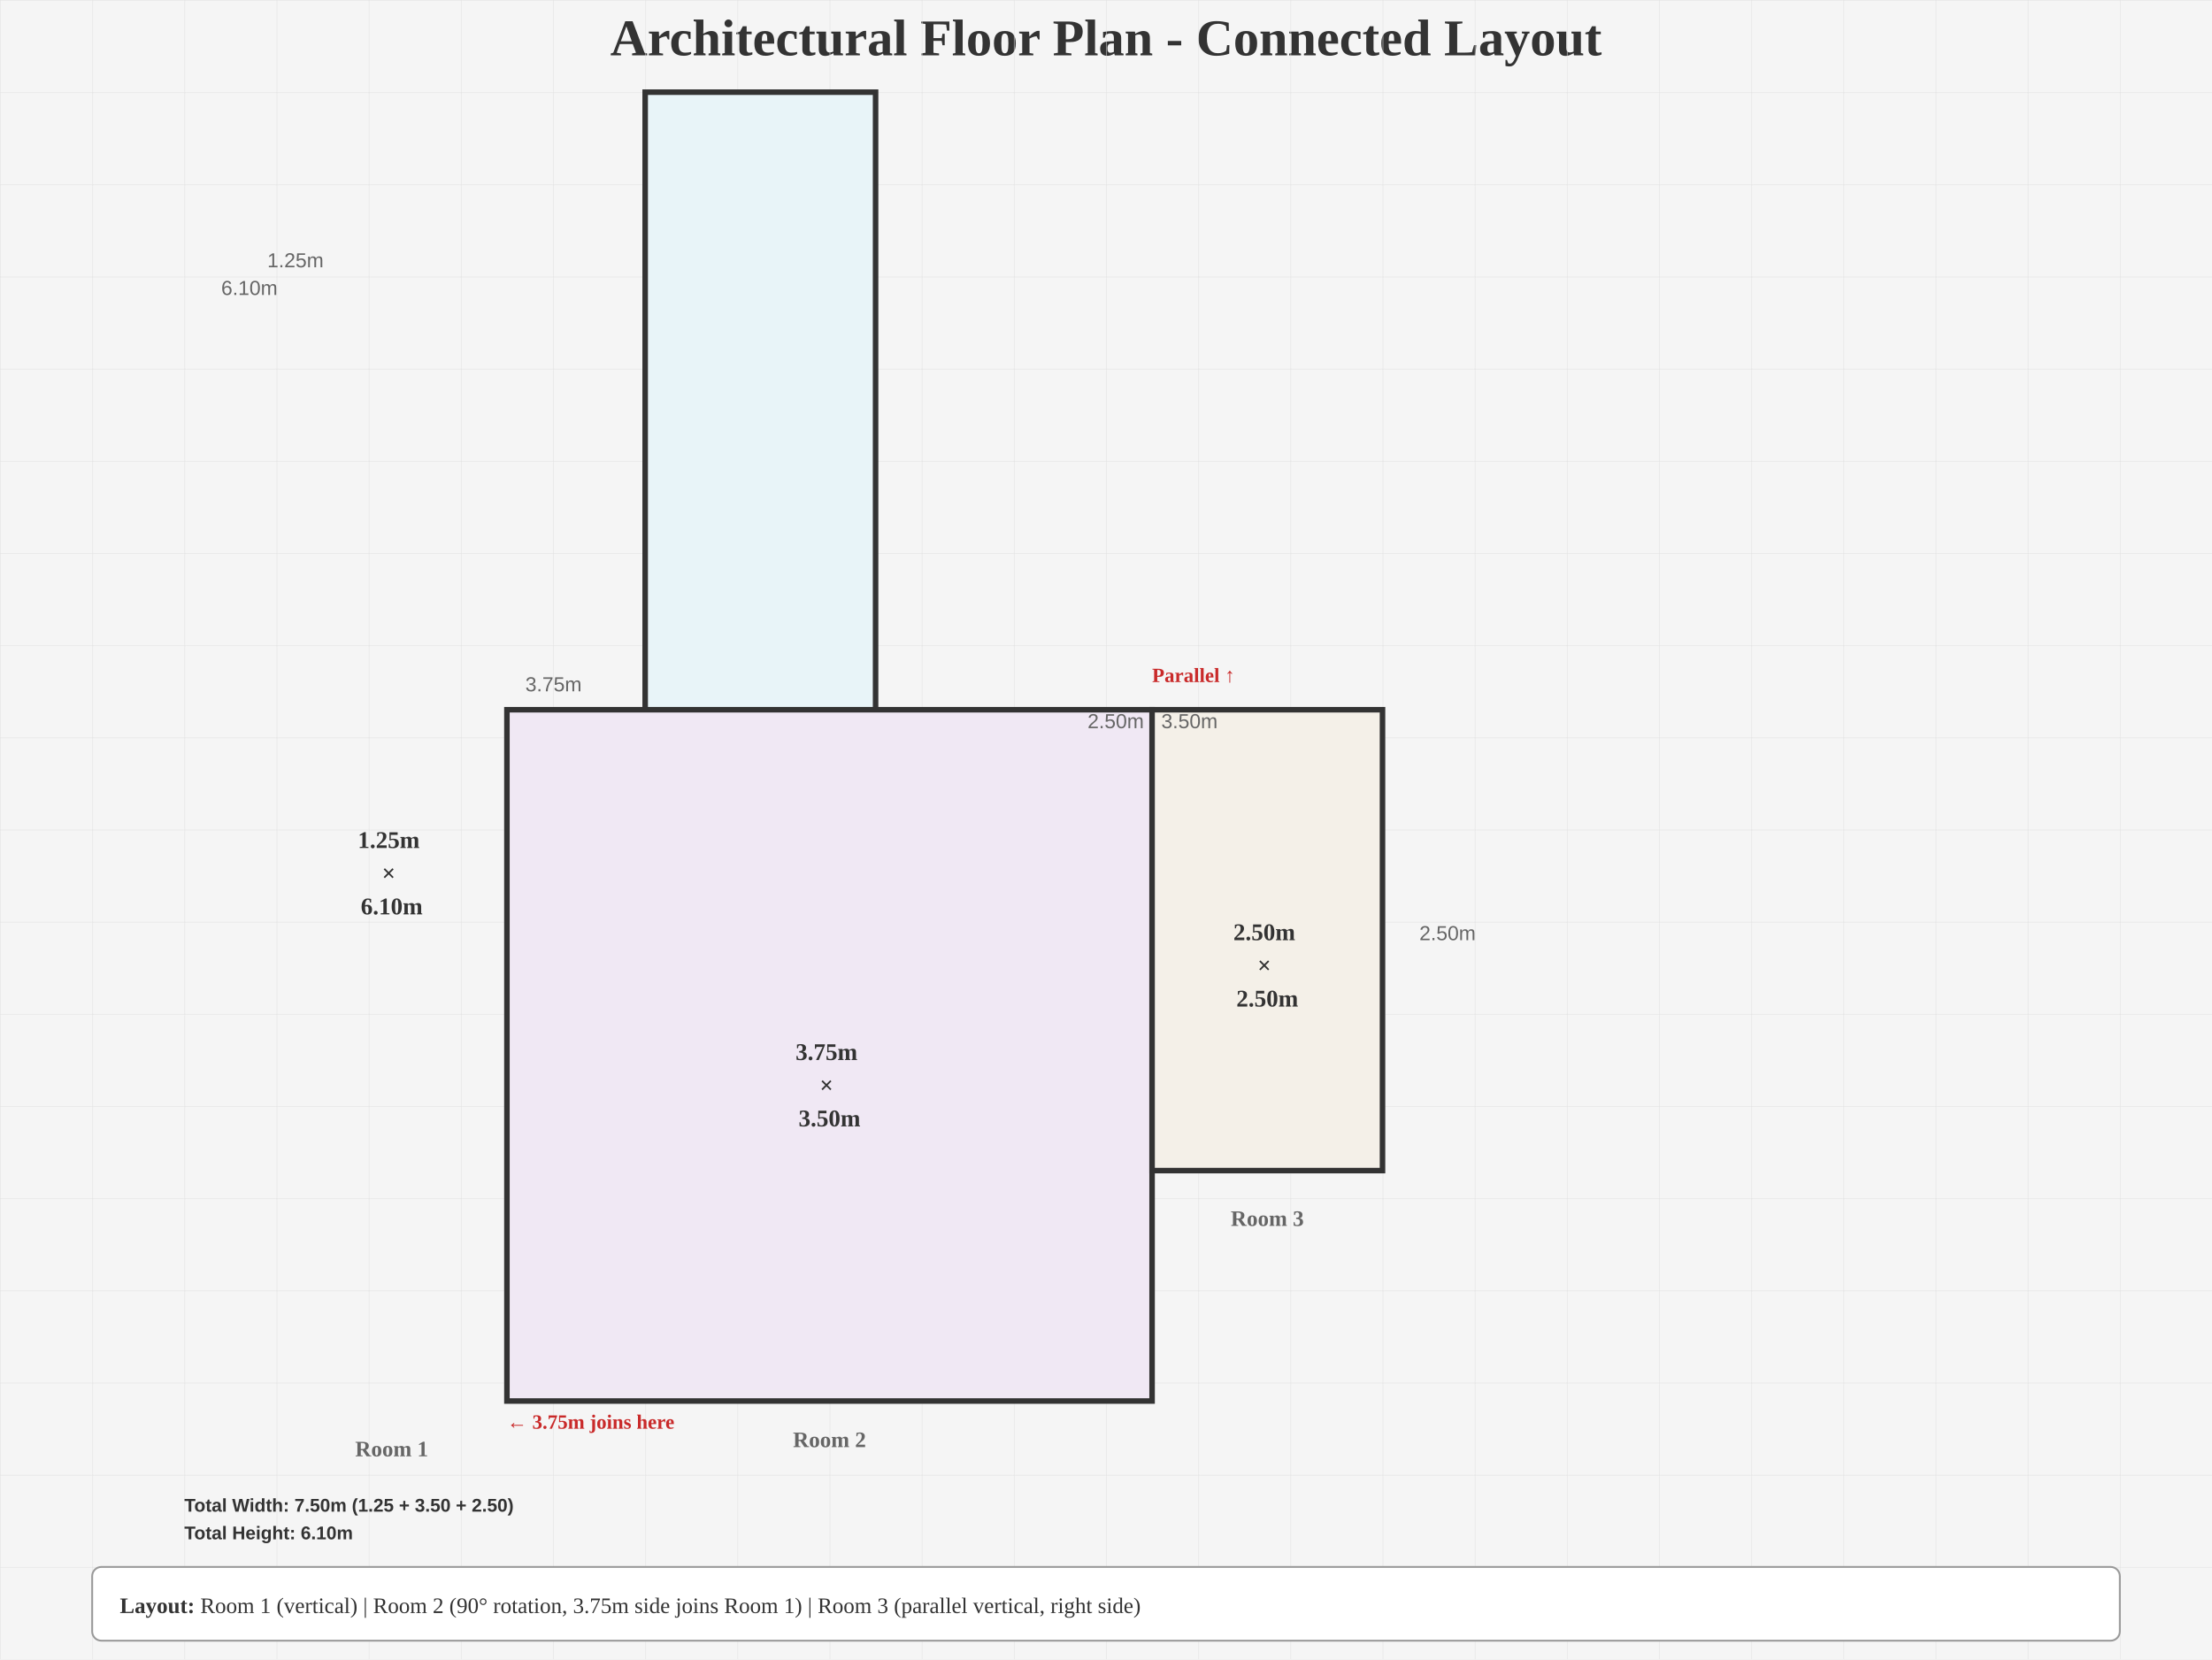
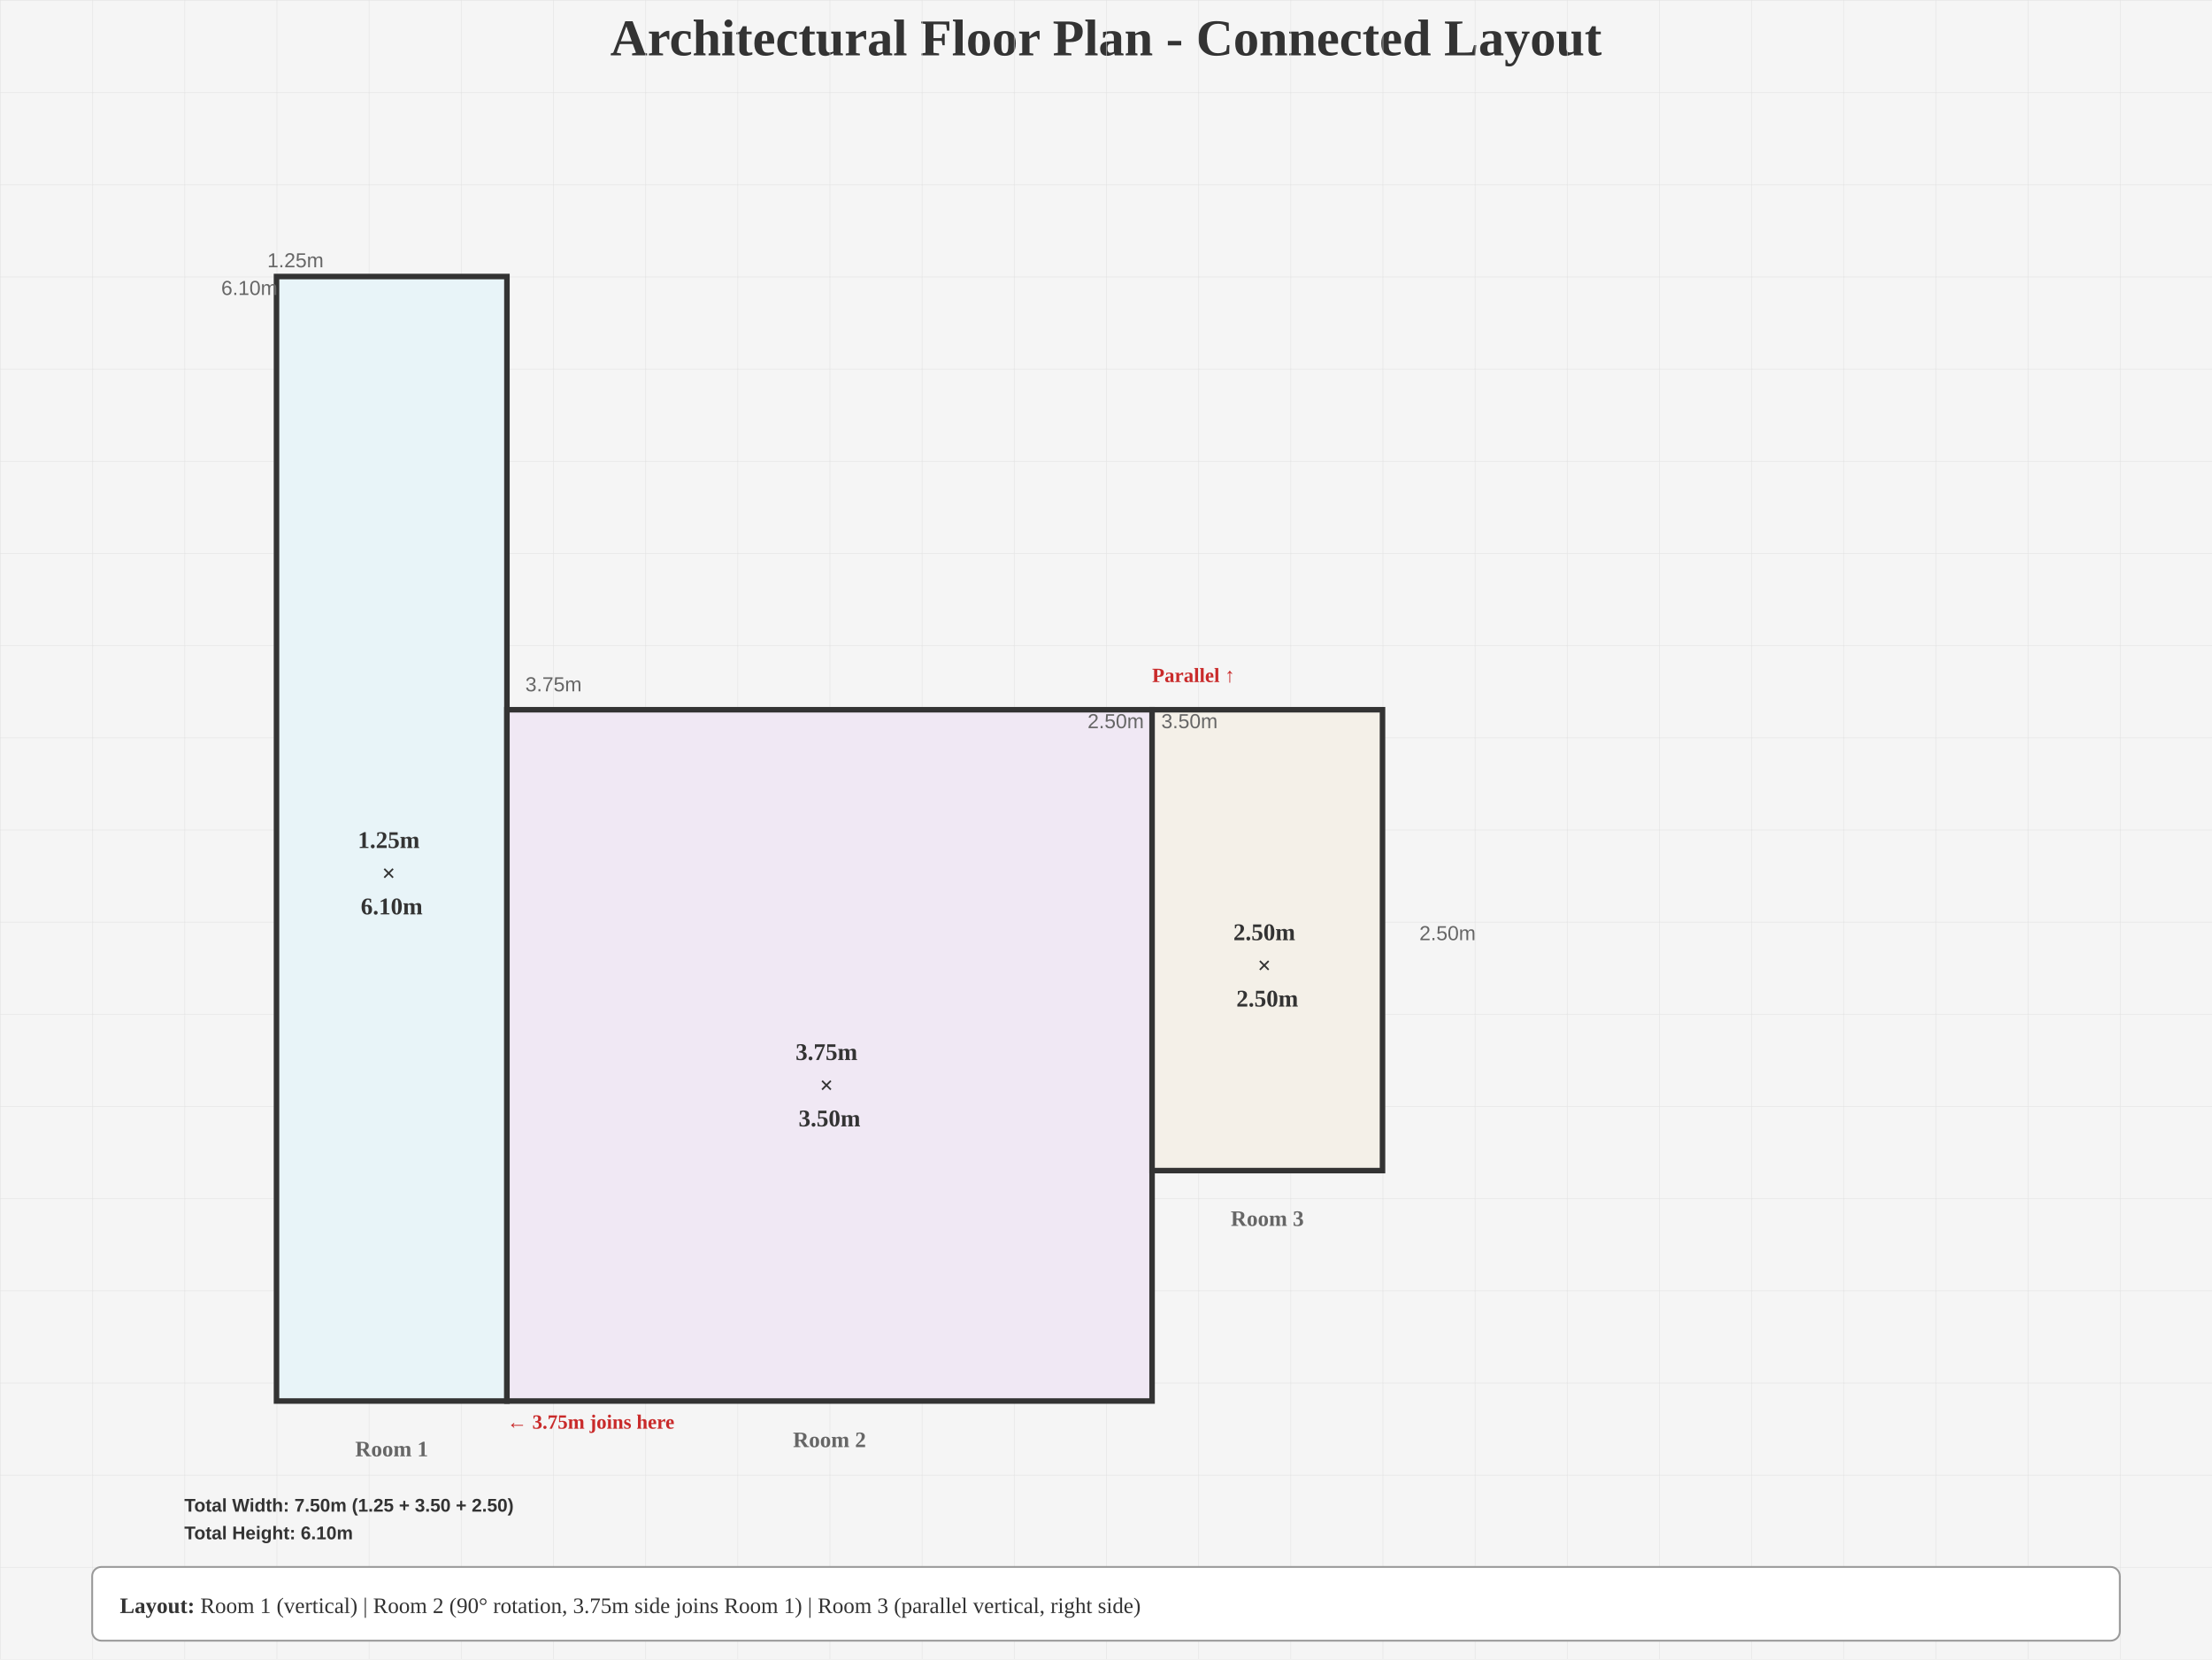
<svg xmlns="http://www.w3.org/2000/svg" viewBox="0 0 1200 900">
  <rect width="1200" height="900" fill="#f5f5f5" />
  <text x="600" y="30" font-size="28" font-weight="bold" text-anchor="middle" fill="#333">
    Architectural Floor Plan - Connected Layout
  </text>
  <defs>
    <pattern id="grid" width="50" height="50" patternUnits="userSpaceOnUse">
      <path d="M 50 0 L 0 0 0 50" fill="none" stroke="#e0e0e0" stroke-width="0.5" />
    </pattern>
  </defs>
  <rect width="1200" height="900" fill="url(#grid)" />
  <g id="room1">
-     <rect x="350" y="50" width="125" height="610" fill="#e8f4f8" stroke="#333" stroke-width="3" />
+     <rect x="150" y="150" width="125" height="610" fill="#e8f4f8" stroke="#333" stroke-width="3" />
    <text x="212.5" y="460" font-size="13" font-weight="bold" text-anchor="middle" fill="#333">
      <tspan x="212.5" dy="0">1.25m</tspan>
      <tspan x="212.5" dy="18">×</tspan>
      <tspan x="212.5" dy="18">6.10m</tspan>
    </text>
    <text x="212.5" y="790" font-size="12" text-anchor="middle" fill="#666" font-weight="bold">Room 1</text>
  </g>
  <g id="room2">
    <rect x="275" y="385" width="350" height="375" fill="#f0e8f4" stroke="#333" stroke-width="3" />
    <text x="450" y="575" font-size="13" font-weight="bold" text-anchor="middle" fill="#333">
      <tspan x="450" dy="0">3.75m</tspan>
      <tspan x="450" dy="18">×</tspan>
      <tspan x="450" dy="18">3.50m</tspan>
    </text>
    <text x="450" y="785" font-size="12" text-anchor="middle" fill="#666" font-weight="bold">Room 2</text>
  </g>
  <g id="room3">
    <rect x="625" y="385" width="125" height="250" fill="#f4f0e8" stroke="#333" stroke-width="3" />
    <text x="687.5" y="510" font-size="13" font-weight="bold" text-anchor="middle" fill="#333">
      <tspan x="687.5" dy="0">2.50m</tspan>
      <tspan x="687.5" dy="18">×</tspan>
      <tspan x="687.5" dy="18">2.50m</tspan>
    </text>
    <text x="687.5" y="665" font-size="12" text-anchor="middle" fill="#666" font-weight="bold">Room 3</text>
  </g>
  <g stroke="#ff6b6b" stroke-width="2" stroke-dasharray="3,3" opacity="0.6">
    <line x1="275" y1="760" x2="275" y2="760" stroke="none" />
    <line x1="625" y1="385" x2="625" y2="635" stroke="none" />
  </g>
  <g font-size="11" fill="#666" font-family="Arial, sans-serif">
    <text x="120" y="160">6.10m</text>
    <text x="145" y="145">1.25m</text>
    <text x="285" y="375">3.75m</text>
    <text x="630" y="395">3.50m</text>
    <text x="590" y="395">2.50m</text>
    <text x="770" y="510">2.50m</text>
  </g>
  <g font-size="11" fill="#c92a2a" font-weight="bold">
    <text x="275" y="775">← 3.75m joins here</text>
    <text x="625" y="370">Parallel ↑</text>
  </g>
  <g font-size="10" fill="#333" font-family="Arial, sans-serif" font-weight="bold">
    <text x="100" y="820">Total Width: 7.50m (1.25 + 3.50 + 2.50)</text>
    <text x="100" y="835">Total Height: 6.10m</text>
  </g>
  <g id="legend" transform="translate(50, 850)">
    <rect width="1100" height="40" fill="#fff" stroke="#999" stroke-width="1" rx="5" />
    <text x="15" y="25" font-size="12" fill="#333">
      <tspan font-weight="bold">Layout:</tspan> Room 1 (vertical) | Room 2 (90° rotation, 3.75m side joins Room 1) | Room 3 (parallel vertical, right side)
    </text>
  </g>
</svg>
